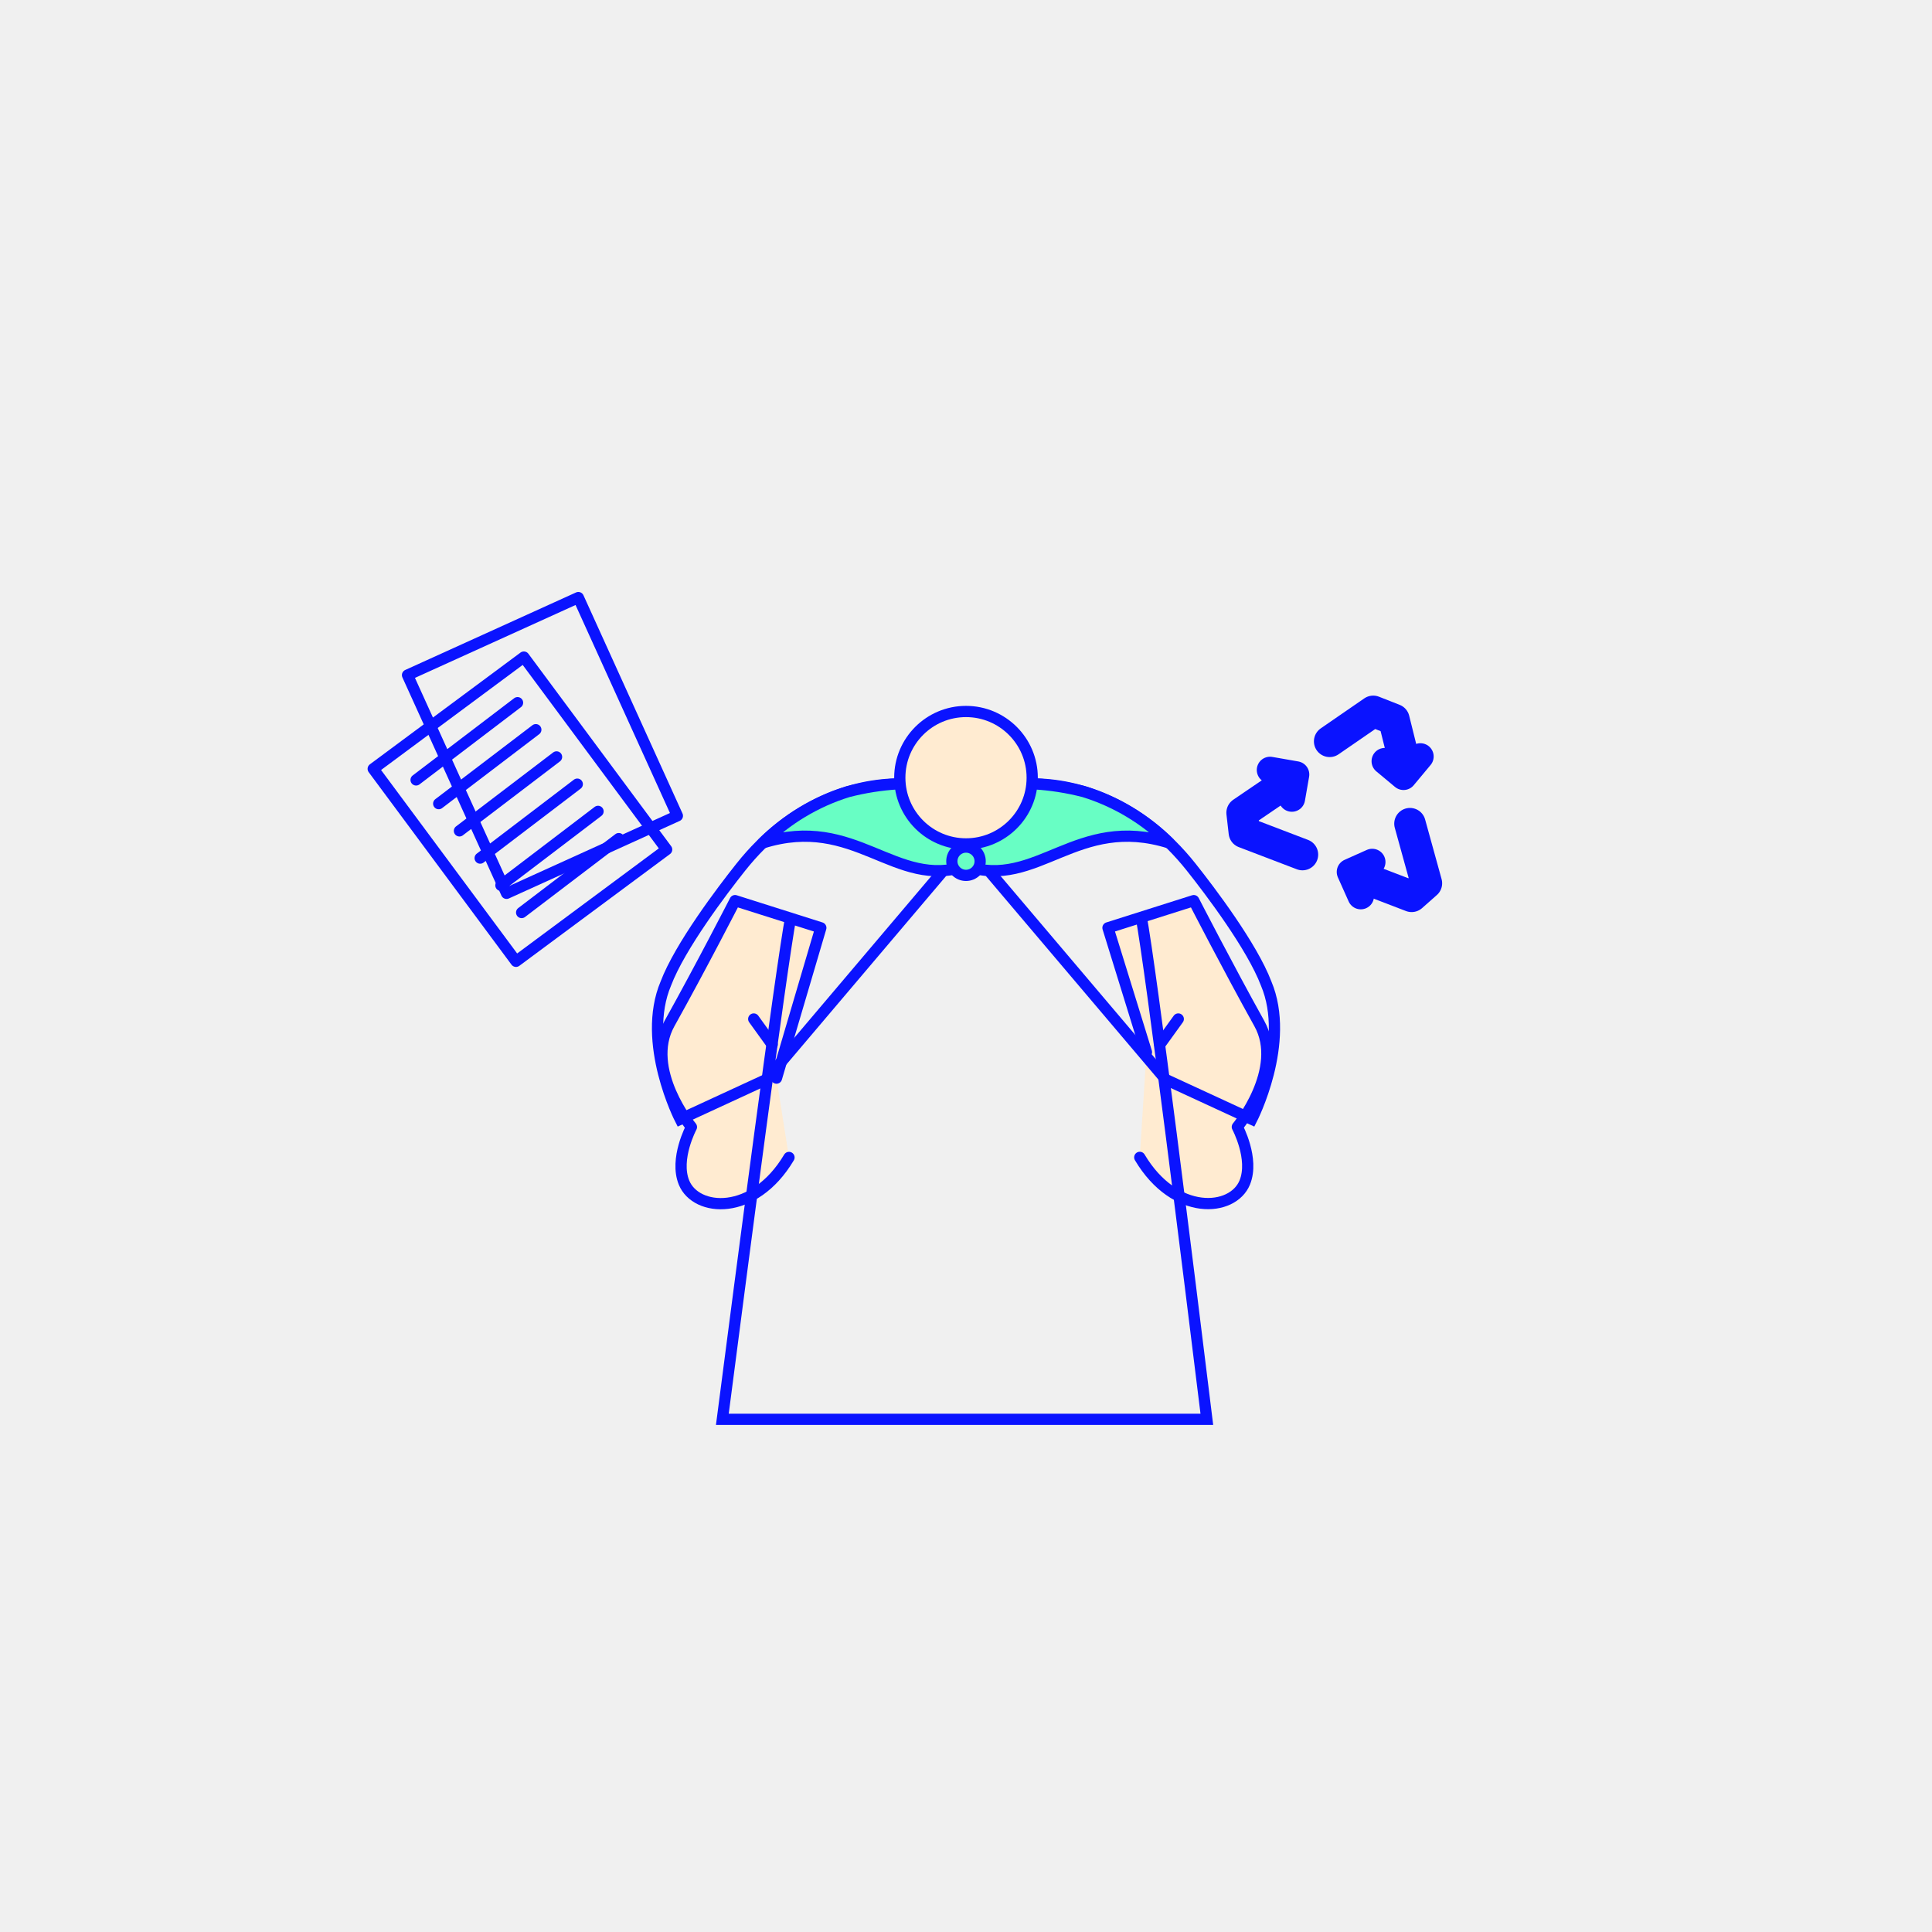
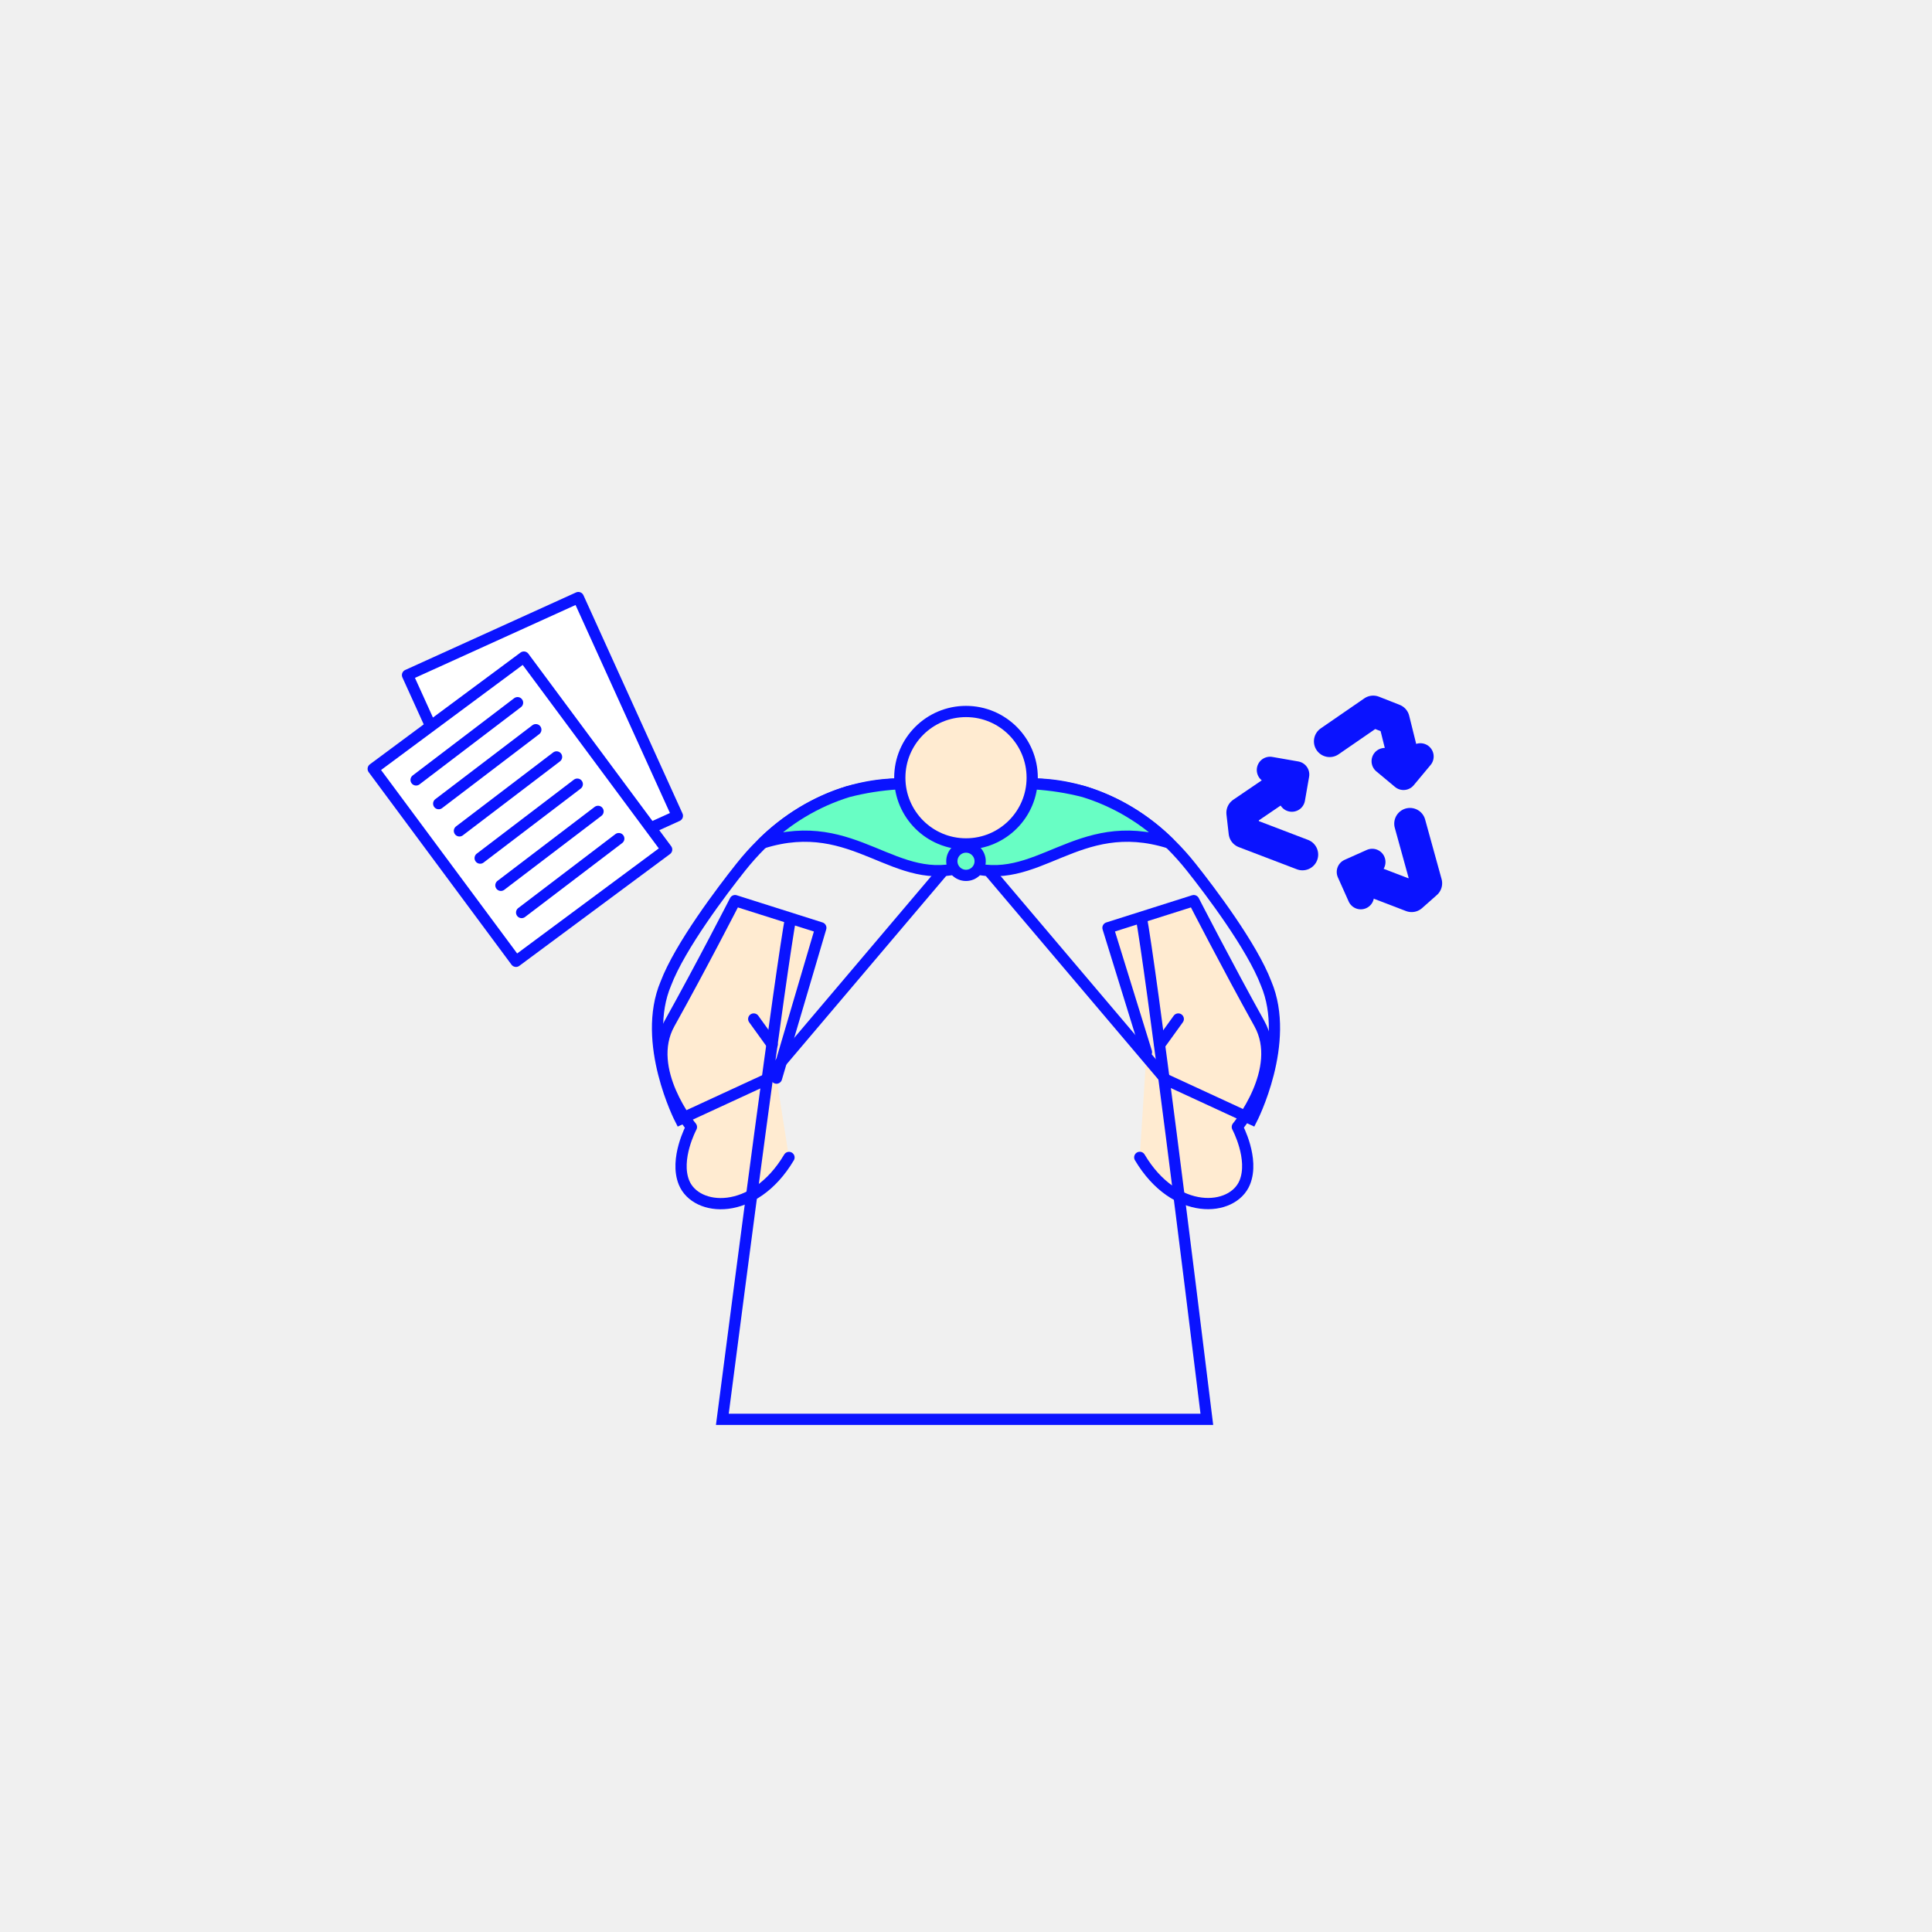
<svg xmlns="http://www.w3.org/2000/svg" class="tree-image-resource" viewBox="0 0 860 860" fill="none">
  <g clip-path="url(#clip0_203_3688)">
    <path d="M510.329 468.37L493.199 413L531.379 400.9C531.379 400.9 546.599 430.5 560.559 455.59C571.959 476.06 550.779 501.64 550.779 501.64C550.779 501.64 558.399 515.81 554.089 526.37C548.759 539.42 523.009 541.54 507.349 515.18" fill="#FFEBD1" />
    <path d="M510.329 468.37L493.199 413L531.379 400.9C531.379 400.9 546.599 430.5 560.559 455.59C571.959 476.06 550.779 501.64 550.779 501.64C550.779 501.64 558.399 515.81 554.089 526.37C548.759 539.42 523.009 541.54 507.349 515.18" stroke="#0A13FF" stroke-width="5" stroke-linecap="round" stroke-linejoin="round" />
    <path d="M345.639 479.91L365.379 413L327.199 400.9C327.199 400.9 311.999 430.54 297.999 455.63C286.599 476.1 307.779 501.68 307.779 501.68C307.779 501.68 300.169 515.85 304.479 526.41C309.799 539.46 335.549 541.58 351.209 515.22" fill="#FFEBD1" />
    <path d="M345.639 479.91L365.379 413L327.199 400.9C327.199 400.9 311.999 430.54 297.999 455.63C286.599 476.1 307.779 501.68 307.779 501.68C307.779 501.68 300.169 515.85 304.479 526.41C309.799 539.46 335.549 541.58 351.209 515.22" stroke="#0A13FF" stroke-width="5" stroke-linecap="round" stroke-linejoin="round" />
    <path d="M429.999 375.64L341.109 480.52L302.799 498.21C302.799 498.21 285.249 464.11 296.399 437.77C302.689 421.23 321.399 396.49 329.779 385.97C352.479 357.41 380.349 348.97 400.149 348.97H426.999" class="fill" />
    <path d="M429.999 375.64L341.109 480.52L302.799 498.21C302.799 498.21 285.249 464.11 296.399 437.77C302.689 421.23 321.399 396.49 329.779 385.97C352.479 357.41 380.349 348.97 400.149 348.97H426.999" stroke="#0A13FF" stroke-width="5" stroke-miterlimit="10" />
    <path d="M430 375.64L518.89 480.52L557.2 498.21C557.2 498.21 574.75 464.11 563.6 437.77C557.31 421.23 538.6 396.49 530.22 385.97C507.52 357.41 479.65 348.97 459.85 348.97H433" class="fill" />
    <path d="M430 375.64L518.89 480.52L557.2 498.21C557.2 498.21 574.75 464.11 563.6 437.77C557.31 421.23 538.6 396.49 530.22 385.97C507.52 357.41 479.65 348.97 459.85 348.97H433" stroke="#0A13FF" stroke-width="5" stroke-miterlimit="10" />
    <path d="M503.769 390.84C496.429 372.78 486.459 354.73 429.999 354.73C373.539 354.73 363.569 372.73 356.229 390.84C343.929 421.06 335.449 533.65 335.449 533.65C365.039 537.94 400.679 539.89 429.999 539.75C459.319 539.89 494.999 537.94 524.549 533.65C524.549 533.65 516.069 421.06 503.769 390.84Z" class="fill" />
    <path d="M377.5 352.39C363.175 356.824 350.137 364.661 339.5 375.23C380.91 362.23 398.26 396.08 430.01 385.5V377.9L413.65 348.9H399.65C392.172 349.352 384.755 350.52 377.5 352.39Z" fill="#68FEC4" stroke="#0A13FF" stroke-width="5" stroke-linecap="round" stroke-linejoin="round" />
    <path d="M482.498 352.39C496.823 356.824 509.861 364.661 520.498 375.23C479.088 362.23 461.738 396.08 429.988 385.5V377.9L446.348 348.9H460.348C467.826 349.352 475.244 350.52 482.498 352.39Z" fill="#68FEC4" stroke="#0A13FF" stroke-width="5" stroke-linecap="round" stroke-linejoin="round" />
    <path d="M430.001 375.65C446.277 375.65 459.471 362.456 459.471 346.18C459.471 329.904 446.277 316.71 430.001 316.71C413.725 316.71 400.531 329.904 400.531 346.18C400.531 362.456 413.725 375.65 430.001 375.65Z" fill="#FFEBD1" stroke="#0A13FF" stroke-width="5" stroke-miterlimit="10" />
    <path d="M429.999 389.66C433.479 389.66 436.299 386.839 436.299 383.36C436.299 379.881 433.479 377.06 429.999 377.06C426.52 377.06 423.699 379.881 423.699 383.36C423.699 386.839 426.52 389.66 429.999 389.66Z" fill="#68FEC4" stroke="#0A13FF" stroke-width="5" stroke-miterlimit="10" />
    <path d="M516.281 464.97L524.491 453.59" stroke="#0A13FF" stroke-width="5" stroke-linecap="round" stroke-linejoin="round" />
    <path d="M343.722 464.97L335.512 453.59" stroke="#0A13FF" stroke-width="5" stroke-linecap="round" stroke-linejoin="round" />
    <path d="M352.149 407.25C347.399 433 329.999 566.53 321.539 631.79H537.209C529.209 566.53 512.599 432.99 507.849 407.25" class="fill" />
    <path d="M352.149 407.25C347.399 433 329.999 566.53 321.539 631.79H537.209C529.209 566.53 512.599 432.99 507.849 407.25" stroke="#0A13FF" stroke-width="5" stroke-miterlimit="10" />
-     <path d="M257.438 266.001L181.402 300.509L225.489 397.653L301.525 363.145L257.438 266.001Z" class="fill" stroke="#0A13FF" stroke-width="5" stroke-linecap="round" stroke-linejoin="round" />
-     <path d="M233.19 292.489L166.129 342.238L229.689 427.916L296.751 378.166L233.19 292.489Z" class="fill" stroke="#0A13FF" stroke-width="5" stroke-linecap="round" stroke-linejoin="round" />
+     <path d="M257.438 266.001L181.402 300.509L225.489 397.653L301.525 363.145L257.438 266.001Z" fill="#FFFFFF" stroke="#0A13FF" stroke-width="5" stroke-linecap="round" stroke-linejoin="round" />
+     <path d="M233.19 292.489L166.129 342.238L229.689 427.916L296.751 378.166L233.19 292.489Z" fill="#FFFFFF" stroke="#0A13FF" stroke-width="5" stroke-linecap="round" stroke-linejoin="round" />
    <path d="M185.219 347.17L230.379 312.79" stroke="#0A13FF" stroke-width="5" stroke-linecap="round" stroke-linejoin="round" />
    <path d="M195.281 357.73L238.511 324.81" stroke="#0A13FF" stroke-width="5" stroke-linecap="round" stroke-linejoin="round" />
    <path d="M204.512 369.85L247.742 336.93" stroke="#0A13FF" stroke-width="5" stroke-linecap="round" stroke-linejoin="round" />
    <path d="M213.738 381.97L256.968 349.05" stroke="#0A13FF" stroke-width="5" stroke-linecap="round" stroke-linejoin="round" />
    <path d="M222.969 394.09L266.209 361.17" stroke="#0A13FF" stroke-width="5" stroke-linecap="round" stroke-linejoin="round" />
    <path d="M232.199 406.2L275.439 373.29" stroke="#0A13FF" stroke-width="5" stroke-linecap="round" stroke-linejoin="round" />
    <path d="M574.628 347L552.898 361.78L553.898 370.53L579.768 380.41" stroke="#0A13FF" stroke-width="14" stroke-linecap="round" stroke-linejoin="round" />
    <path d="M603.801 389.59L628.361 399L634.951 393.17L627.621 366.64" stroke="#0A13FF" stroke-width="14" stroke-linecap="round" stroke-linejoin="round" />
    <path d="M623.911 334.07L620.481 320.27L611.261 316.64L591.871 330" stroke="#0A13FF" stroke-width="14" stroke-linecap="round" stroke-linejoin="round" />
    <path d="M610.82 383.72L600.93 388.14L605.73 398.87" class="fill" />
    <path d="M610.82 383.72L600.93 388.14L605.73 398.87" stroke="#0A13FF" stroke-width="11.81" stroke-linecap="round" stroke-linejoin="round" />
    <path d="M575.05 355.44L576.91 344.77L565.34 342.75" class="fill" />
    <path d="M575.05 355.44L576.91 344.77L565.34 342.75" stroke="#0A13FF" stroke-width="11.81" stroke-linecap="round" stroke-linejoin="round" />
    <path d="M616.43 338.83L624.75 345.76L632.27 336.74" class="fill" />
    <path d="M616.43 338.83L624.75 345.76L632.27 336.74" stroke="#0A13FF" stroke-width="11.81" stroke-linecap="round" stroke-linejoin="round" />
  </g>
  <defs>
    <clipPath id="clip0_203_3688">
      <rect width="100%" height="100%" class="fill" />
    </clipPath>
  </defs>
</svg>
